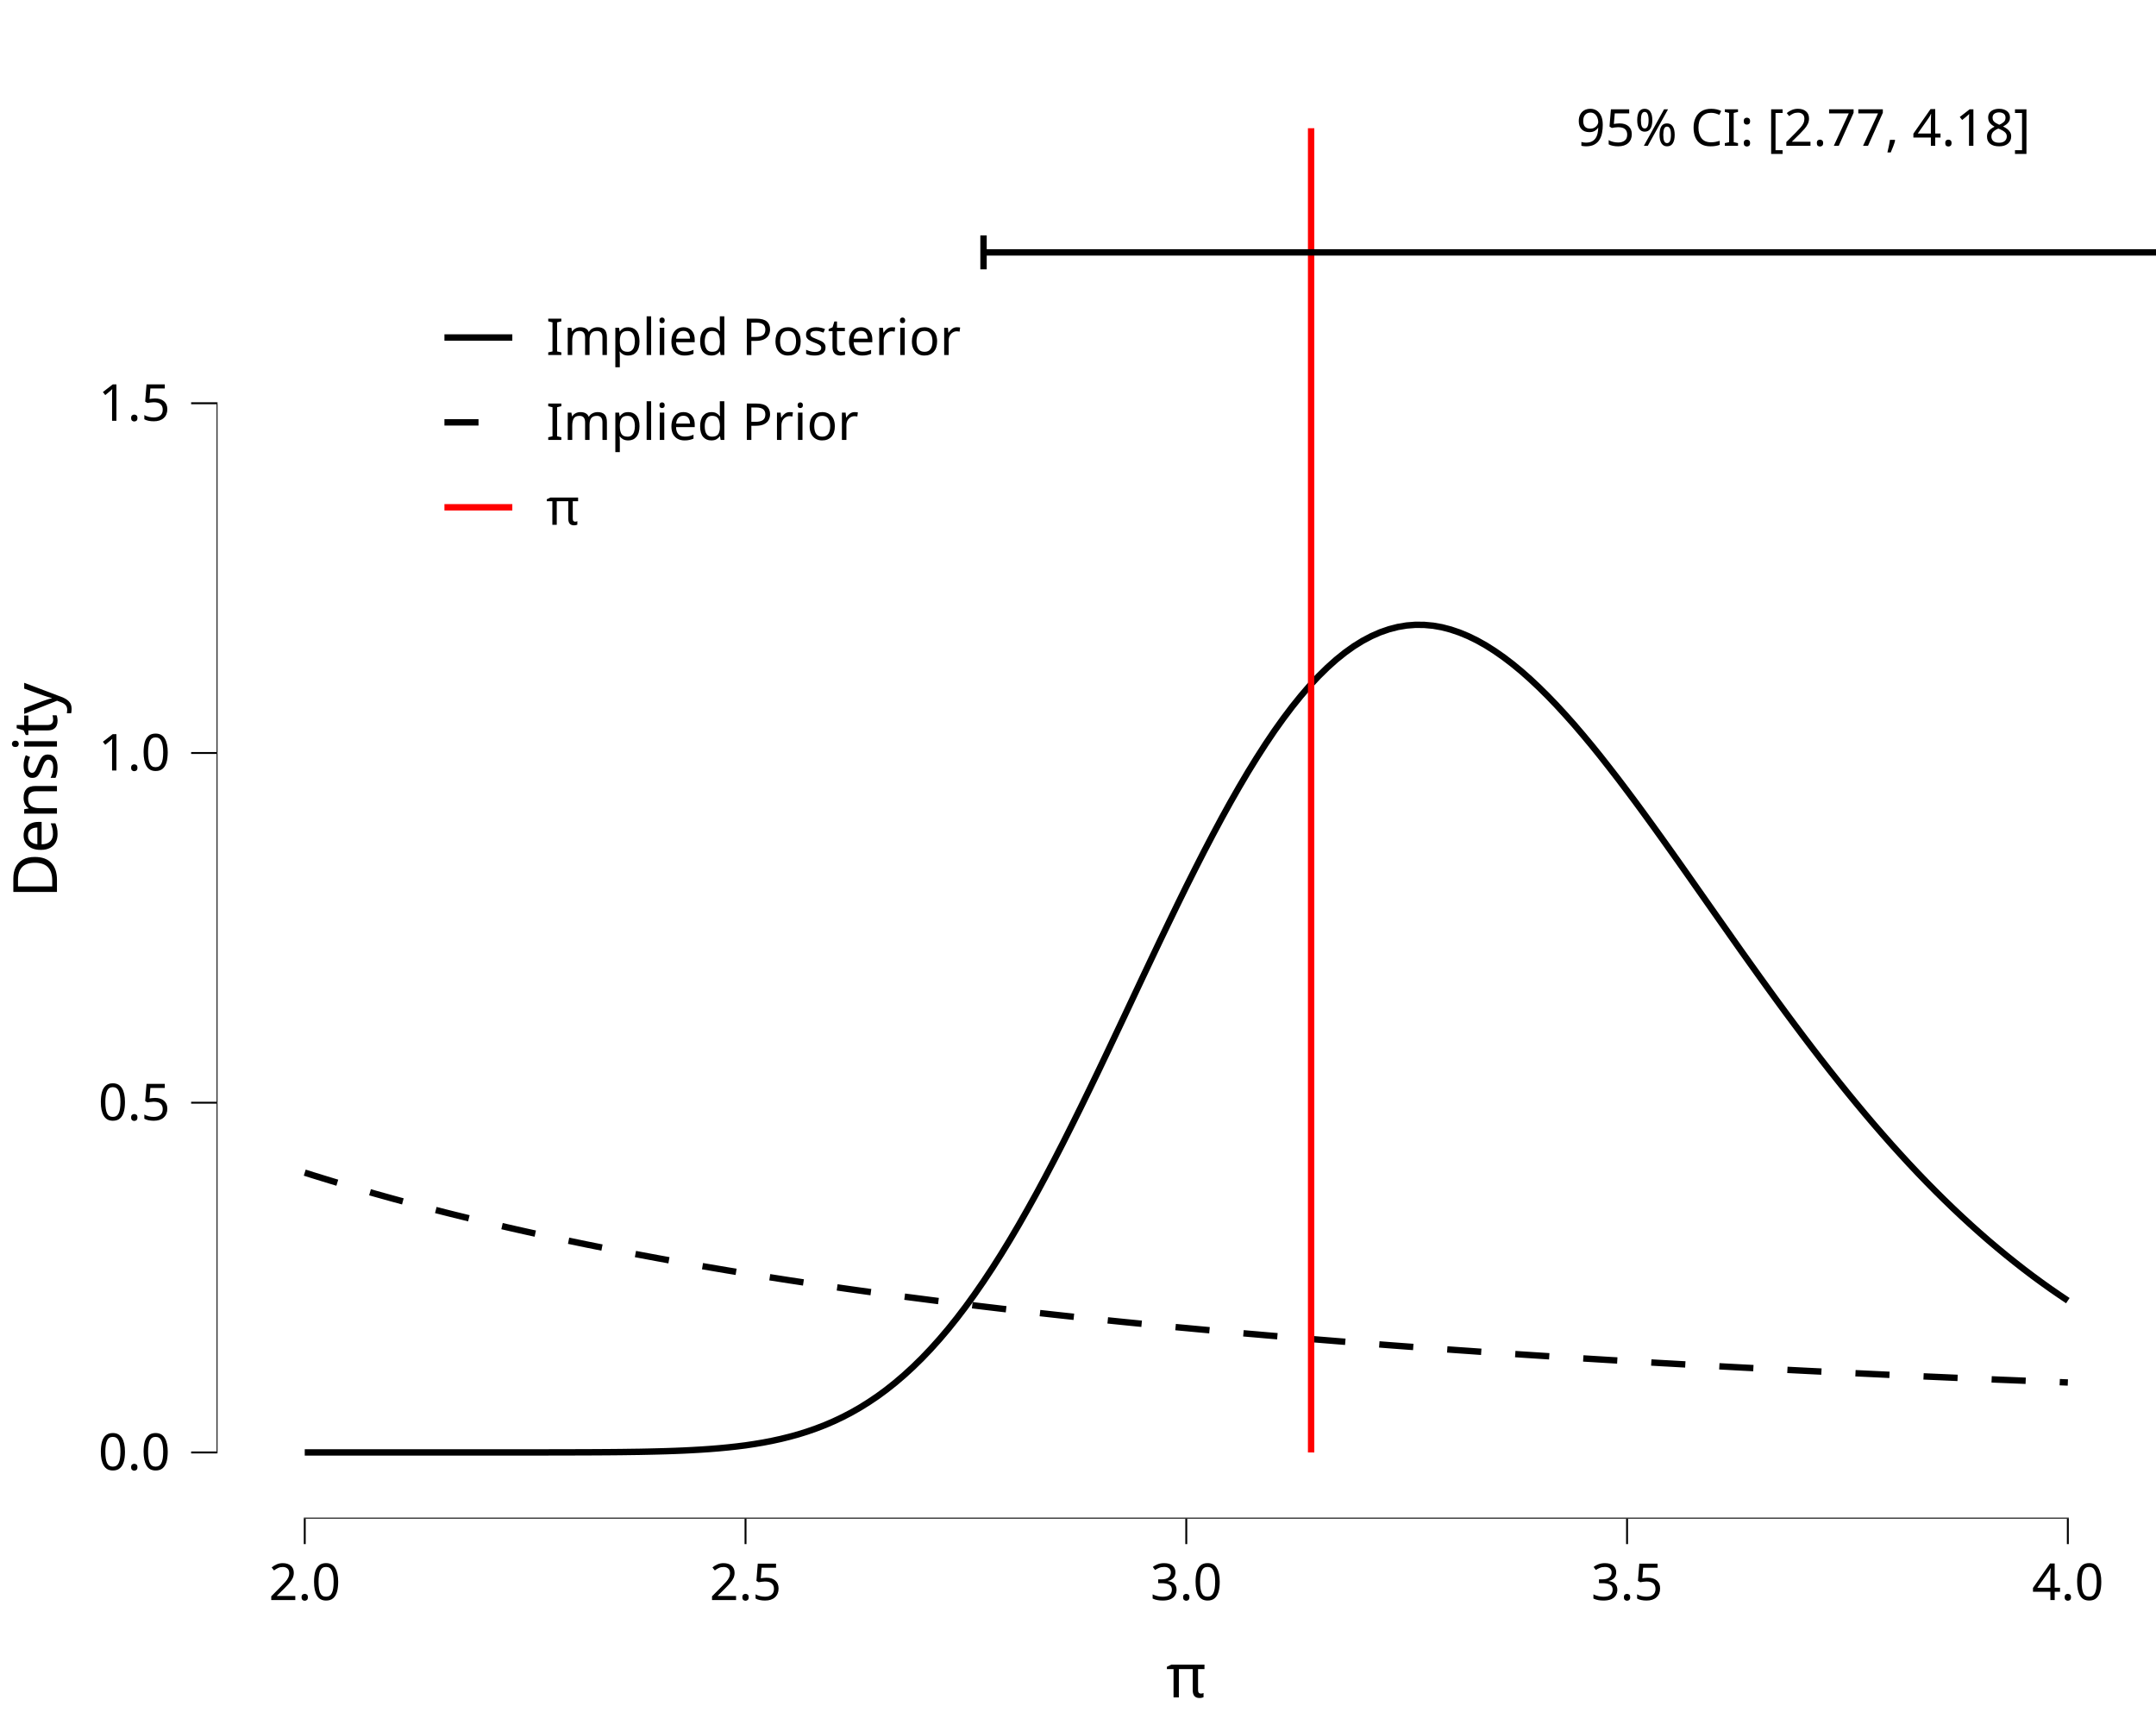
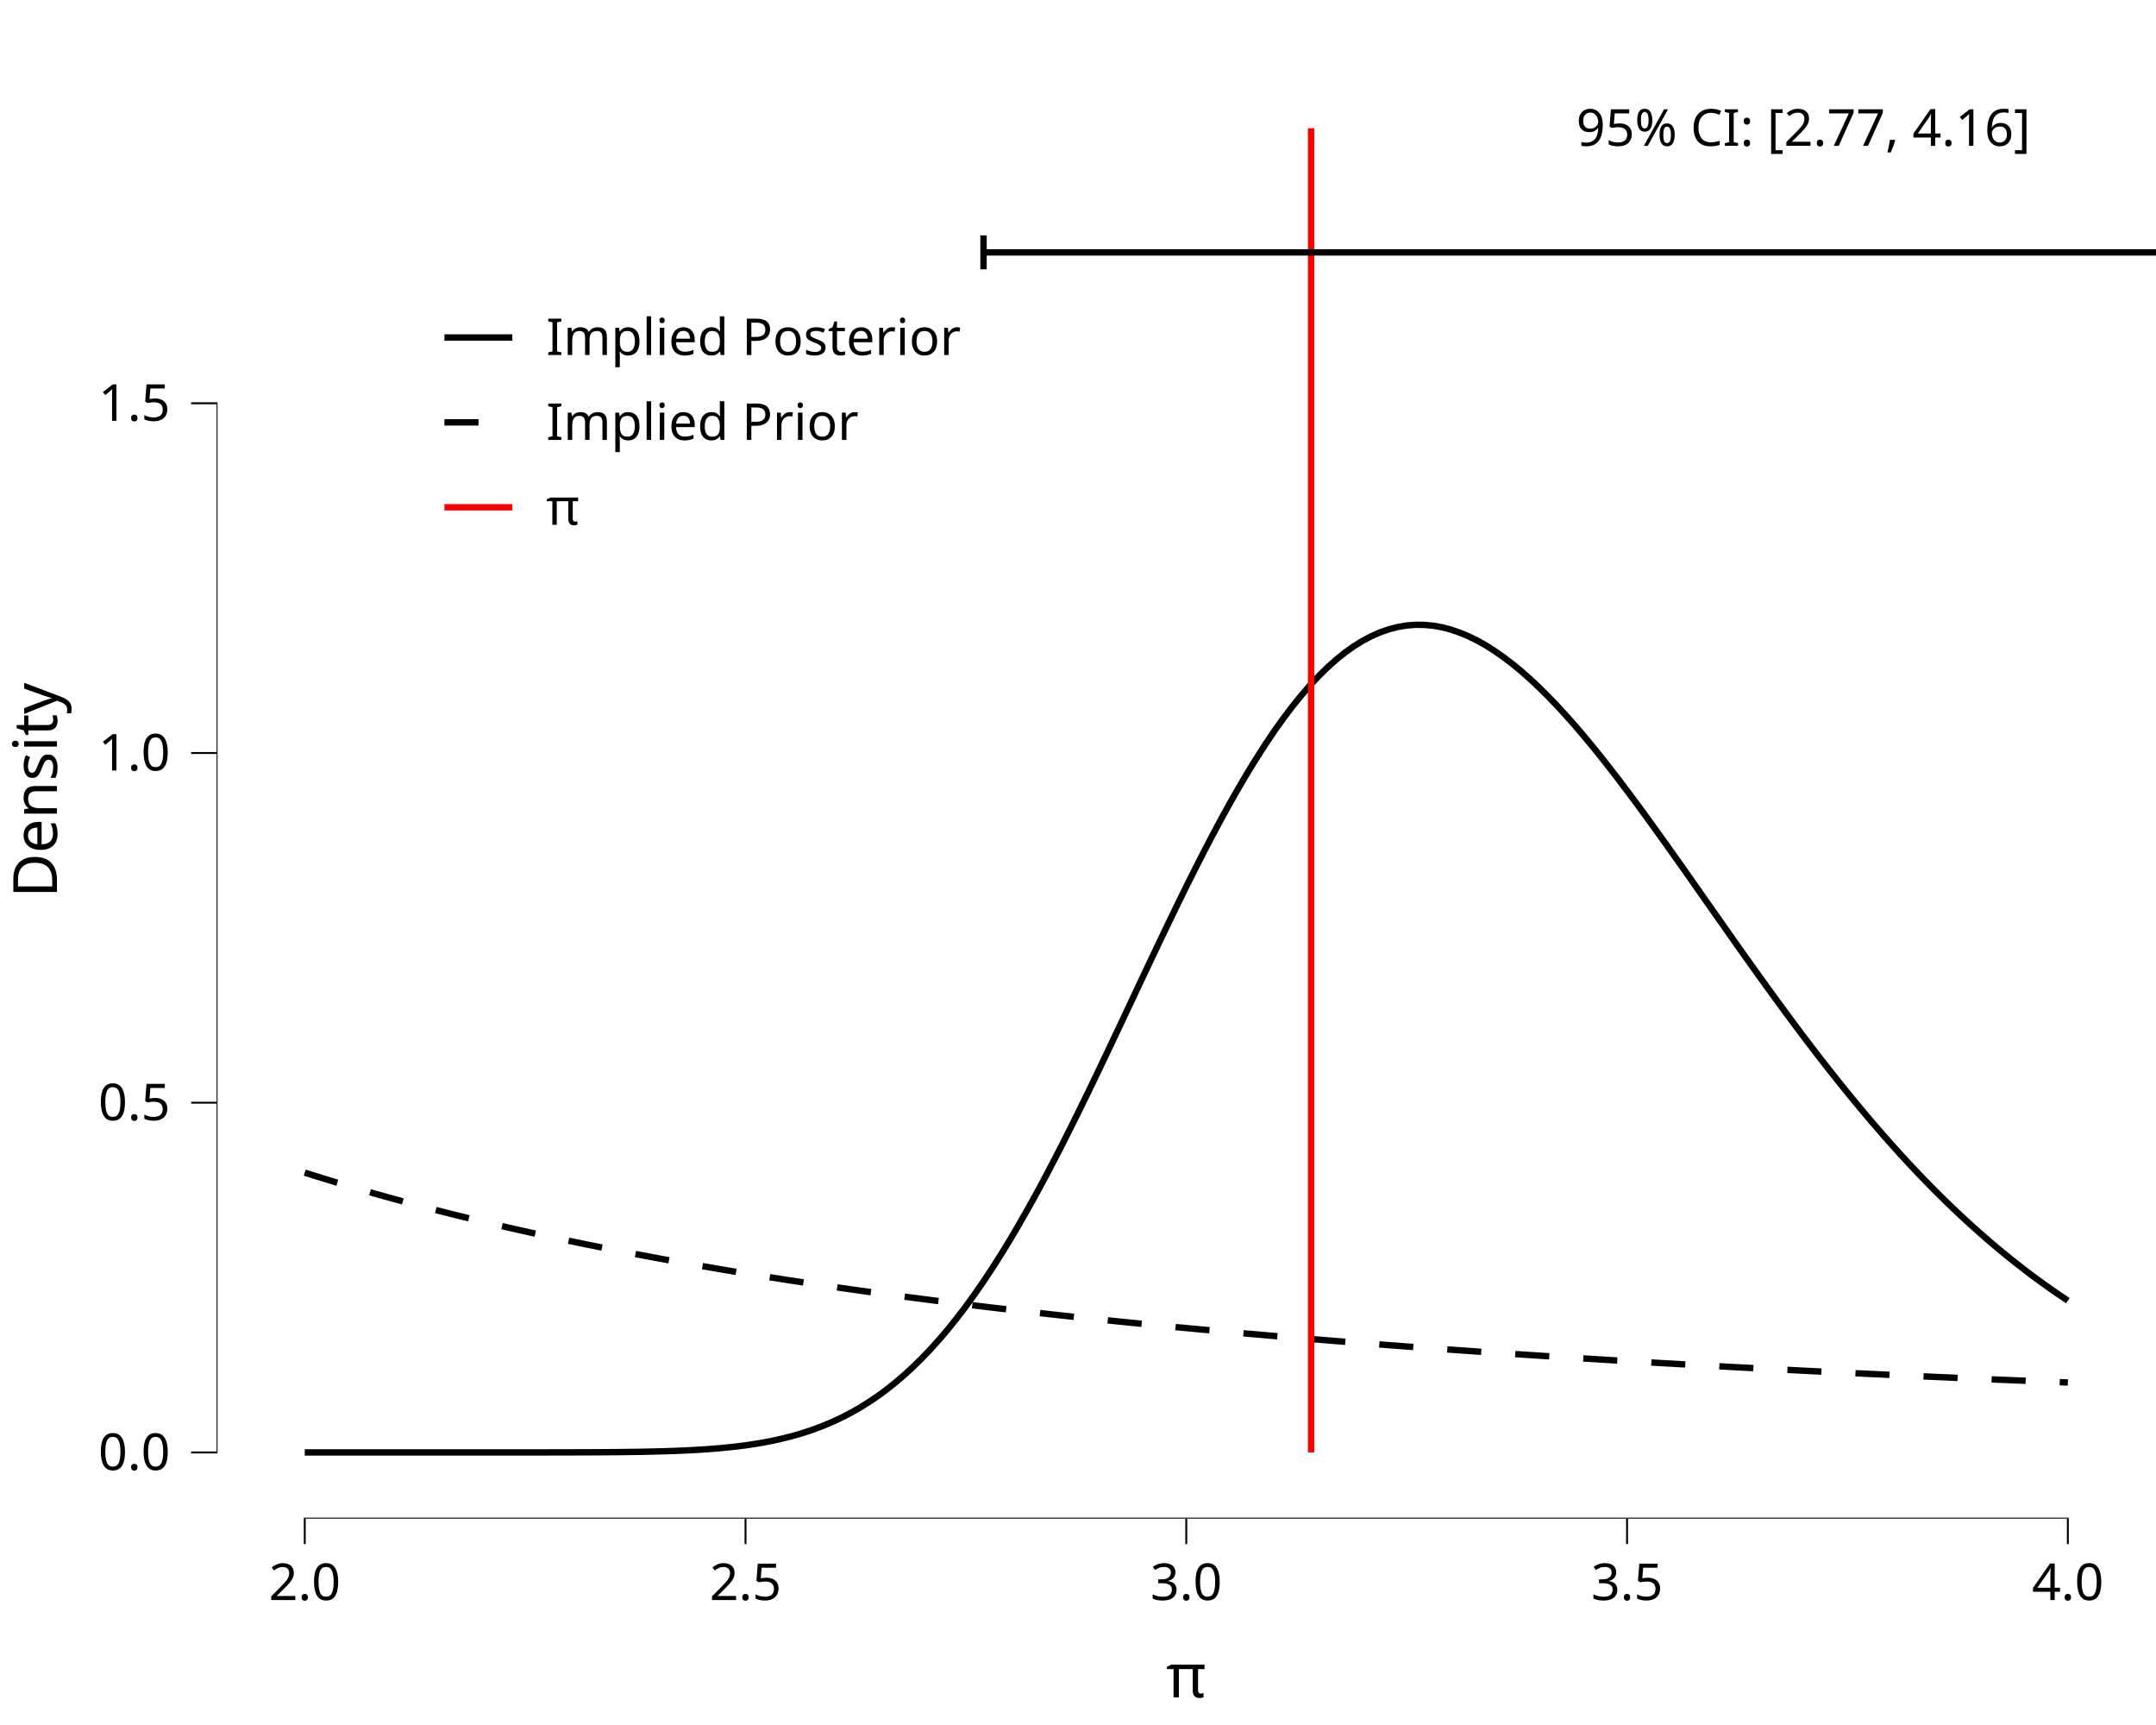
<svg xmlns="http://www.w3.org/2000/svg" class="svglite" data-engine-version="2.0" width="720.00pt" height="576.00pt" viewBox="0 0 720.00 576.00">
  <defs>
    <style type="text/css">
    .svglite line, .svglite polyline, .svglite polygon, .svglite path, .svglite rect, .svglite circle {
      fill: none;
      stroke: #000000;
      stroke-linecap: round;
      stroke-linejoin: round;
      stroke-miterlimit: 10.00;
    }
  </style>
  </defs>
  <rect width="100%" height="100%" style="stroke: none; fill: #FFFFFF;" />
  <defs>
    <clipPath id="cpMC4wMHw3MjAuMDB8MC4wMHw1NzYuMDA=">
      <rect x="0.00" y="0.00" width="720.00" height="576.00" />
    </clipPath>
  </defs>
  <g clip-path="url(#cpMC4wMHw3MjAuMDB8MC4wMHw1NzYuMDA=)">
    <rect x="0.00" y="0.00" width="720.00" height="576.00" style="stroke-width: 10.67; stroke: none;" />
  </g>
  <defs>
    <clipPath id="cpNzIuMzN8NzIwLjAwfDIwLjcxfDUwNy4wOQ==">
      <rect x="72.33" y="20.71" width="647.67" height="486.39" />
    </clipPath>
  </defs>
  <g clip-path="url(#cpNzIuMzN8NzIwLjAwfDIwLjcxfDUwNy4wOQ==)">
    <rect x="72.33" y="20.71" width="647.67" height="486.39" style="stroke-width: 10.67; stroke: none;" />
    <polyline points="101.77,484.99 104.71,484.99 107.66,484.99 110.60,484.99 113.54,484.99 116.49,484.99 119.43,484.99 122.38,484.99 125.32,484.99 128.26,484.99 131.21,484.99 134.15,484.99 137.10,484.99 140.04,484.99 142.98,484.99 145.93,484.99 148.87,484.99 151.82,484.99 154.76,484.99 157.70,484.99 160.65,484.98 163.59,484.98 166.54,484.98 169.48,484.98 172.42,484.98 175.37,484.98 178.31,484.98 181.26,484.98 184.20,484.97 187.14,484.97 190.09,484.96 193.03,484.95 195.98,484.94 198.92,484.93 201.86,484.91 204.81,484.89 207.75,484.86 210.70,484.82 213.64,484.78 216.58,484.72 219.53,484.65 222.47,484.57 225.42,484.47 228.36,484.35 231.30,484.20 234.25,484.03 237.19,483.83 240.14,483.59 243.08,483.31 246.02,482.99 248.97,482.62 251.91,482.18 254.85,481.69 257.80,481.12 260.74,480.48 263.69,479.75 266.63,478.94 269.57,478.02 272.52,476.99 275.46,475.86 278.41,474.59 281.35,473.20 284.29,471.67 287.24,469.99 290.18,468.15 293.13,466.16 296.07,464.00 299.01,461.66 301.96,459.14 304.90,456.44 307.85,453.55 310.79,450.47 313.73,447.20 316.68,443.73 319.62,440.06 322.57,436.19 325.51,432.12 328.45,427.87 331.40,423.42 334.34,418.79 337.29,413.97 340.23,408.98 343.17,403.82 346.12,398.51 349.06,393.05 352.01,387.44 354.95,381.72 357.89,375.87 360.84,369.92 363.78,363.89 366.73,357.78 369.67,351.61 372.61,345.40 375.56,339.16 378.50,332.91 381.44,326.66 384.39,320.43 387.33,314.24 390.28,308.10 393.22,302.03 396.16,296.04 399.11,290.16 402.05,284.39 405.00,278.75 407.94,273.25 410.88,267.92 413.83,262.75 416.77,257.77 419.72,252.99 422.66,248.41 425.60,244.05 428.55,239.92 431.49,236.02 434.44,232.36 437.38,228.95 440.32,225.80 443.27,222.90 446.21,220.27 449.16,217.90 452.10,215.80 455.04,213.98 457.99,212.42 460.93,211.13 463.88,210.11 466.82,209.35 469.76,208.86 472.71,208.63 475.65,208.66 478.60,208.93 481.54,209.45 484.48,210.22 487.43,211.22 490.37,212.44 493.32,213.89 496.26,215.54 499.20,217.41 502.15,219.47 505.09,221.71 508.04,224.14 510.98,226.74 513.92,229.50 516.87,232.42 519.81,235.47 522.75,238.67 525.70,241.98 528.64,245.42 531.59,248.96 534.53,252.60 537.47,256.34 540.42,260.15 543.36,264.04 546.31,267.99 549.25,272.00 552.19,276.05 555.14,280.15 558.08,284.28 561.03,288.44 563.97,292.62 566.91,296.81 569.86,301.01 572.80,305.20 575.75,309.39 578.69,313.57 581.63,317.74 584.58,321.88 587.52,325.99 590.47,330.08 593.41,334.13 596.35,338.14 599.30,342.11 602.24,346.03 605.19,349.91 608.13,353.73 611.07,357.49 614.02,361.20 616.96,364.85 619.91,368.44 622.85,371.97 625.79,375.43 628.74,378.83 631.68,382.16 634.63,385.42 637.57,388.62 640.51,391.74 643.46,394.80 646.40,397.78 649.35,400.70 652.29,403.54 655.23,406.31 658.18,409.02 661.12,411.65 664.06,414.22 667.01,416.71 669.95,419.14 672.90,421.50 675.84,423.80 678.78,426.03 681.73,428.19 684.67,430.29 687.62,432.32 690.56,434.30 " style="stroke-width: 2.13; stroke-linecap: butt;" />
    <polyline points="101.77,391.56 104.71,392.49 107.66,393.40 110.60,394.30 113.54,395.19 116.49,396.06 119.43,396.92 122.38,397.77 125.32,398.61 128.26,399.43 131.21,400.25 134.15,401.05 137.10,401.84 140.04,402.62 142.98,403.39 145.93,404.14 148.87,404.89 151.82,405.63 154.76,406.35 157.70,407.07 160.65,407.78 163.59,408.47 166.54,409.16 169.48,409.84 172.42,410.51 175.37,411.17 178.31,411.82 181.26,412.46 184.20,413.10 187.14,413.73 190.09,414.34 193.03,414.95 195.98,415.56 198.92,416.15 201.86,416.74 204.81,417.32 207.75,417.89 210.70,418.46 213.64,419.01 216.58,419.56 219.53,420.11 222.47,420.65 225.42,421.18 228.36,421.70 231.30,422.22 234.25,422.73 237.19,423.23 240.14,423.73 243.08,424.23 246.02,424.71 248.97,425.19 251.91,425.67 254.85,426.14 257.80,426.60 260.74,427.06 263.69,427.52 266.63,427.96 269.57,428.41 272.52,428.85 275.46,429.28 278.41,429.71 281.35,430.13 284.29,430.55 287.24,430.96 290.18,431.37 293.13,431.77 296.07,432.17 299.01,432.57 301.96,432.96 304.90,433.34 307.85,433.72 310.79,434.10 313.73,434.48 316.68,434.84 319.62,435.21 322.57,435.57 325.51,435.93 328.45,436.28 331.40,436.63 334.34,436.98 337.29,437.32 340.23,437.66 343.17,437.99 346.12,438.33 349.06,438.65 352.01,438.98 354.95,439.30 357.89,439.62 360.84,439.93 363.78,440.24 366.73,440.55 369.67,440.86 372.61,441.16 375.56,441.46 378.50,441.75 381.44,442.04 384.39,442.33 387.33,442.62 390.28,442.90 393.22,443.19 396.16,443.46 399.11,443.74 402.05,444.01 405.00,444.28 407.94,444.55 410.88,444.81 413.83,445.08 416.77,445.34 419.72,445.59 422.66,445.85 425.60,446.10 428.55,446.35 431.49,446.60 434.44,446.84 437.38,447.08 440.32,447.32 443.27,447.56 446.21,447.80 449.16,448.03 452.10,448.26 455.04,448.49 457.99,448.72 460.93,448.94 463.88,449.17 466.82,449.39 469.76,449.61 472.71,449.82 475.65,450.04 478.60,450.25 481.54,450.46 484.48,450.67 487.43,450.88 490.37,451.08 493.32,451.29 496.26,451.49 499.20,451.69 502.15,451.88 505.09,452.08 508.04,452.28 510.98,452.47 513.92,452.66 516.87,452.85 519.81,453.04 522.75,453.22 525.70,453.41 528.64,453.59 531.59,453.77 534.53,453.95 537.47,454.13 540.42,454.30 543.36,454.48 546.31,454.65 549.25,454.83 552.19,455.00 555.14,455.17 558.08,455.33 561.03,455.50 563.97,455.66 566.91,455.83 569.86,455.99 572.80,456.15 575.75,456.31 578.69,456.47 581.63,456.63 584.58,456.78 587.52,456.94 590.47,457.09 593.41,457.24 596.35,457.39 599.30,457.54 602.24,457.69 605.19,457.84 608.13,457.98 611.07,458.13 614.02,458.27 616.96,458.41 619.91,458.55 622.85,458.69 625.79,458.83 628.74,458.97 631.68,459.11 634.63,459.24 637.57,459.38 640.51,459.51 643.46,459.64 646.40,459.77 649.35,459.90 652.29,460.03 655.23,460.16 658.18,460.29 661.12,460.42 664.06,460.54 667.01,460.67 669.95,460.79 672.90,460.91 675.84,461.03 678.78,461.16 681.73,461.28 684.67,461.39 687.62,461.51 690.56,461.63 " style="stroke-width: 2.13; stroke-dasharray: 11.38,11.38; stroke-linecap: butt;" />
    <polyline points="437.85,484.99 437.85,480.52 437.85,476.05 437.85,471.59 437.85,467.12 437.85,462.65 437.85,458.19 437.85,453.72 437.85,449.25 437.85,444.79 437.85,440.32 437.85,435.86 437.85,431.39 437.85,426.92 437.85,422.46 437.85,417.99 437.85,413.52 437.85,409.06 437.85,404.59 437.85,400.12 437.85,395.66 437.85,391.19 437.85,386.73 437.85,382.26 437.85,377.79 437.85,373.33 437.85,368.86 437.85,364.39 437.85,359.93 437.85,355.46 437.85,350.99 437.85,346.53 437.85,342.06 437.85,337.60 437.85,333.13 437.85,328.66 437.85,324.20 437.85,319.73 437.85,315.26 437.85,310.80 437.85,306.33 437.85,301.87 437.85,297.40 437.85,292.93 437.85,288.47 437.85,284.00 437.85,279.53 437.85,275.07 437.85,270.60 437.85,266.13 437.85,261.67 437.85,257.20 437.85,252.74 437.85,248.27 437.85,243.80 437.85,239.34 437.85,234.87 437.85,230.40 437.85,225.94 437.85,221.47 437.85,217.00 437.85,212.54 437.85,208.07 437.85,203.61 437.85,199.14 437.85,194.67 437.85,190.21 437.85,185.74 437.85,181.27 437.85,176.81 437.85,172.34 437.85,167.87 437.85,163.41 437.85,158.94 437.85,154.48 437.85,150.01 437.85,145.54 437.85,141.08 437.85,136.61 437.85,132.14 437.85,127.68 437.85,123.21 437.85,118.74 437.85,114.28 437.85,109.81 437.85,105.35 437.85,100.88 437.85,96.41 437.85,91.95 437.85,87.48 437.85,83.01 437.85,78.55 437.85,74.08 437.85,69.61 437.85,65.15 437.85,60.68 437.85,56.22 437.85,51.75 437.85,47.28 437.85,42.82 " style="stroke-width: 2.13; stroke: #FF0000; stroke-linecap: butt;" />
    <line x1="101.45" y1="507.09" x2="690.88" y2="507.09" style="stroke-width: 0.64; stroke-linecap: butt;" />
    <line x1="72.33" y1="485.30" x2="72.33" y2="134.33" style="stroke-width: 0.64; stroke-linecap: butt;" />
-     <text x="602.24" y="48.69" text-anchor="middle" style="font-size: 17.07px; font-family: sans;" textLength="150.90px" lengthAdjust="spacingAndGlyphs">95% CI: [2.77, 4.18]</text>
-     <line x1="328.45" y1="84.27" x2="743.55" y2="84.27" style="stroke-width: 2.13; stroke-linecap: butt;" />
+     <text x="602.24" y="48.69" text-anchor="middle" style="font-size: 17.07px; font-family: sans;" textLength="150.90px" lengthAdjust="spacingAndGlyphs">95% CI: [2.77, 4.16]</text>
+     <line x1="328.45" y1="84.27" x2="737.66" y2="84.27" style="stroke-width: 2.13; stroke-linecap: butt;" />
    <polyline points="328.45,78.60 328.45,84.27 328.45,89.94 " style="stroke-width: 2.13; stroke-linecap: butt;" />
-     <polyline points="743.55,89.94 743.55,84.27 743.55,78.60 " style="stroke-width: 2.13; stroke-linecap: butt;" />
+     <polyline points="737.66,89.94 737.66,84.27 737.66,78.60 " style="stroke-width: 2.13; stroke-linecap: butt;" />
    <rect x="72.33" y="20.71" width="647.67" height="486.39" style="stroke-width: 0.00; stroke: none;" />
  </g>
  <g clip-path="url(#cpMC4wMHw3MjAuMDB8MC4wMHw1NzYuMDA=)">
    <polyline points="72.33,507.09 72.33,20.71 " style="stroke-width: 0.00; stroke: none; stroke-linecap: butt;" />
    <text x="56.85" y="490.84" text-anchor="end" style="font-size: 17.00px; font-family: sans;" textLength="23.63px" lengthAdjust="spacingAndGlyphs">0.0</text>
    <text x="56.85" y="374.06" text-anchor="end" style="font-size: 17.00px; font-family: sans;" textLength="23.63px" lengthAdjust="spacingAndGlyphs">0.5</text>
    <text x="56.85" y="257.28" text-anchor="end" style="font-size: 17.00px; font-family: sans;" textLength="23.63px" lengthAdjust="spacingAndGlyphs">1.0</text>
    <text x="56.85" y="140.50" text-anchor="end" style="font-size: 17.00px; font-family: sans;" textLength="23.63px" lengthAdjust="spacingAndGlyphs">1.5</text>
    <polyline points="63.83,484.99 72.33,484.99 " style="stroke-width: 0.64; stroke-linecap: butt;" />
    <polyline points="63.83,368.21 72.33,368.21 " style="stroke-width: 0.64; stroke-linecap: butt;" />
    <polyline points="63.83,251.43 72.33,251.43 " style="stroke-width: 0.64; stroke-linecap: butt;" />
    <polyline points="63.83,134.65 72.33,134.65 " style="stroke-width: 0.64; stroke-linecap: butt;" />
    <polyline points="72.33,507.09 720.00,507.09 " style="stroke-width: 0.00; stroke: none; stroke-linecap: butt;" />
    <polyline points="101.77,515.60 101.77,507.09 " style="stroke-width: 0.64; stroke-linecap: butt;" />
    <polyline points="248.97,515.60 248.97,507.09 " style="stroke-width: 0.64; stroke-linecap: butt;" />
    <polyline points="396.16,515.60 396.16,507.09 " style="stroke-width: 0.64; stroke-linecap: butt;" />
    <polyline points="543.36,515.60 543.36,507.09 " style="stroke-width: 0.64; stroke-linecap: butt;" />
    <polyline points="690.56,515.60 690.56,507.09 " style="stroke-width: 0.64; stroke-linecap: butt;" />
    <text x="101.77" y="534.27" text-anchor="middle" style="font-size: 17.00px; font-family: sans;" textLength="23.63px" lengthAdjust="spacingAndGlyphs">2.0</text>
    <text x="248.97" y="534.27" text-anchor="middle" style="font-size: 17.00px; font-family: sans;" textLength="23.63px" lengthAdjust="spacingAndGlyphs">2.5</text>
    <text x="396.16" y="534.27" text-anchor="middle" style="font-size: 17.00px; font-family: sans;" textLength="23.63px" lengthAdjust="spacingAndGlyphs">3.0</text>
    <text x="543.36" y="534.27" text-anchor="middle" style="font-size: 17.00px; font-family: sans;" textLength="23.63px" lengthAdjust="spacingAndGlyphs">3.5</text>
    <text x="690.56" y="534.27" text-anchor="middle" style="font-size: 17.00px; font-family: sans;" textLength="23.63px" lengthAdjust="spacingAndGlyphs">4.0</text>
    <text x="396.16" y="566.78" text-anchor="middle" style="font-size: 20.40px; font-family: sans;" textLength="14.08px" lengthAdjust="spacingAndGlyphs">π</text>
    <text transform="translate(19.02,263.90) rotate(-90)" text-anchor="middle" style="font-size: 20.40px; font-family: sans;" textLength="68.04px" lengthAdjust="spacingAndGlyphs">Density</text>
    <rect x="140.10" y="69.35" width="175.33" height="119.70" style="stroke-width: 0.75; stroke: none;" />
    <rect x="140.10" y="69.35" width="175.33" height="119.70" style="stroke-width: 10.67; stroke: none;" />
    <rect x="145.58" y="98.52" width="28.35" height="28.35" style="stroke-width: 10.67; stroke: none;" />
    <line x1="148.42" y1="112.70" x2="171.09" y2="112.70" style="stroke-width: 2.13; stroke-linecap: butt;" />
    <rect x="145.58" y="126.87" width="28.35" height="28.35" style="stroke-width: 10.67; stroke: none;" />
    <line x1="148.42" y1="141.04" x2="171.09" y2="141.04" style="stroke-width: 2.13; stroke-dasharray: 11.38,11.38; stroke-linecap: butt;" />
    <rect x="145.58" y="155.22" width="28.35" height="28.35" style="stroke-width: 10.67; stroke: none;" />
    <line x1="148.42" y1="169.39" x2="171.09" y2="169.39" style="stroke-width: 2.13; stroke: #FF0000; stroke-linecap: butt;" />
    <text x="182.40" y="118.55" style="font-size: 17.00px; font-family: sans;" textLength="127.56px" lengthAdjust="spacingAndGlyphs">Implied Posterior</text>
    <text x="182.40" y="146.89" style="font-size: 17.00px; font-family: sans;" textLength="95.42px" lengthAdjust="spacingAndGlyphs">Implied Prior</text>
    <text x="182.40" y="175.24" style="font-size: 17.00px; font-family: sans;" textLength="11.73px" lengthAdjust="spacingAndGlyphs">π</text>
  </g>
</svg>
